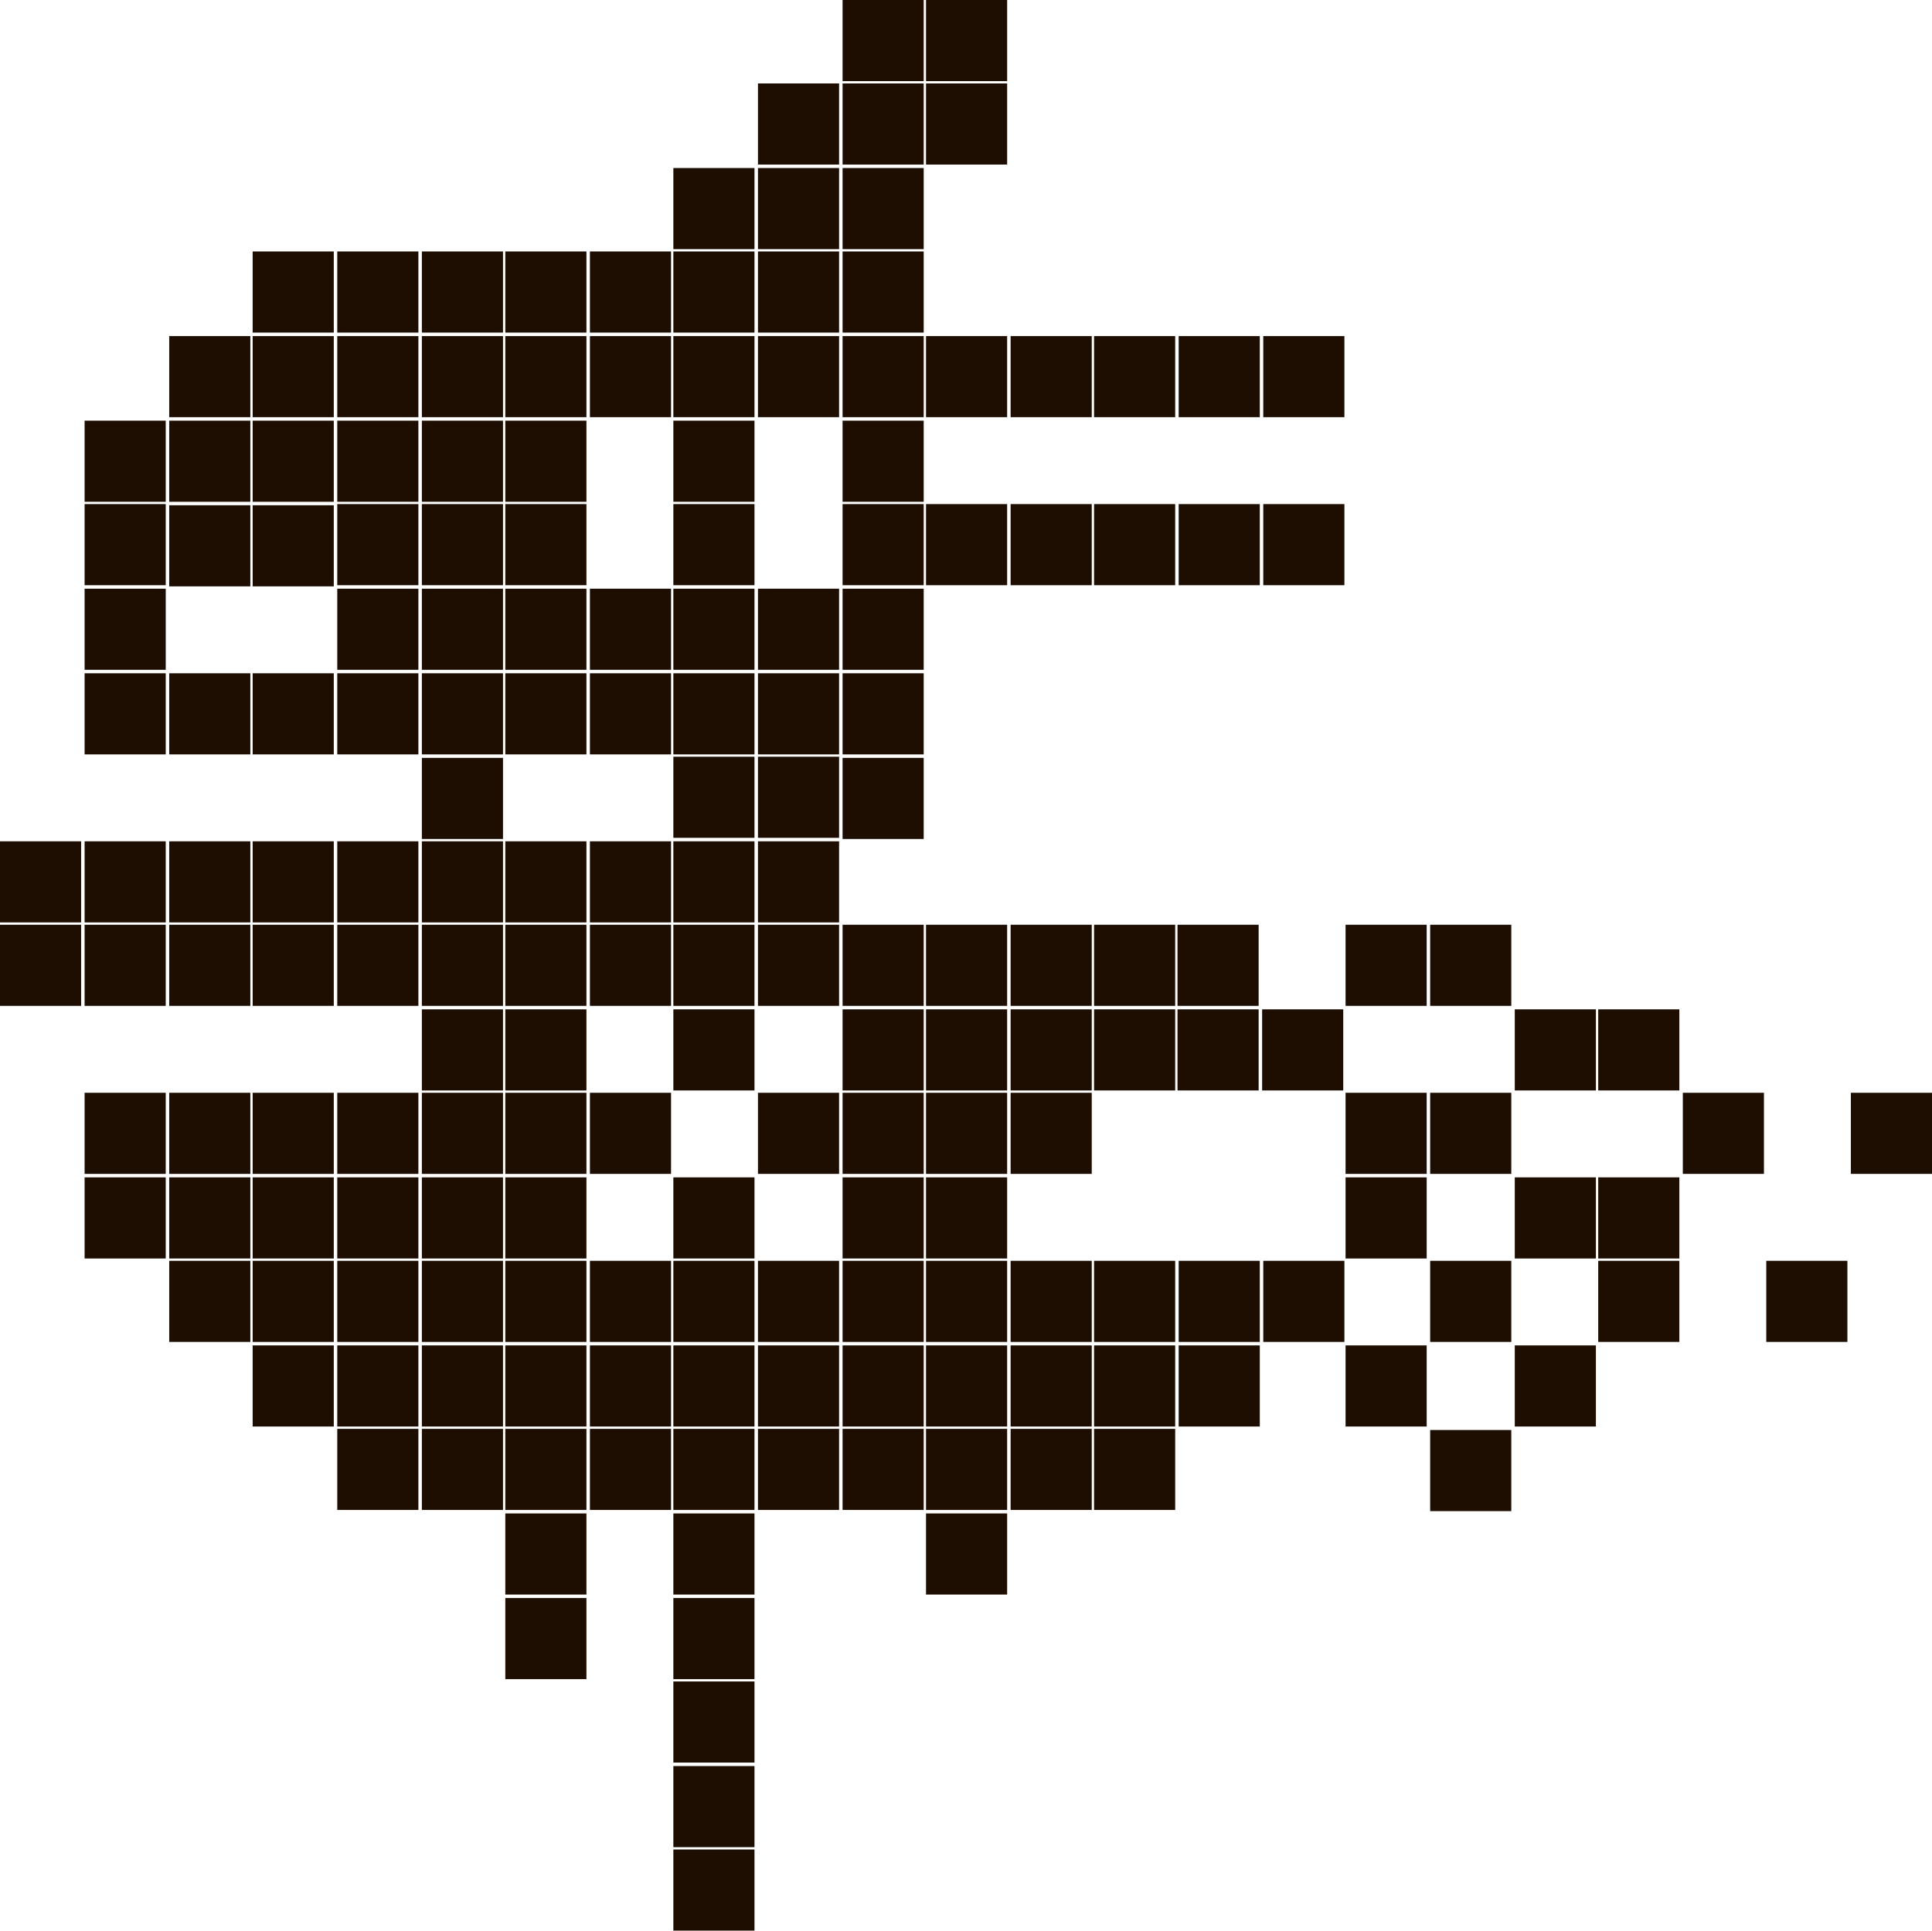
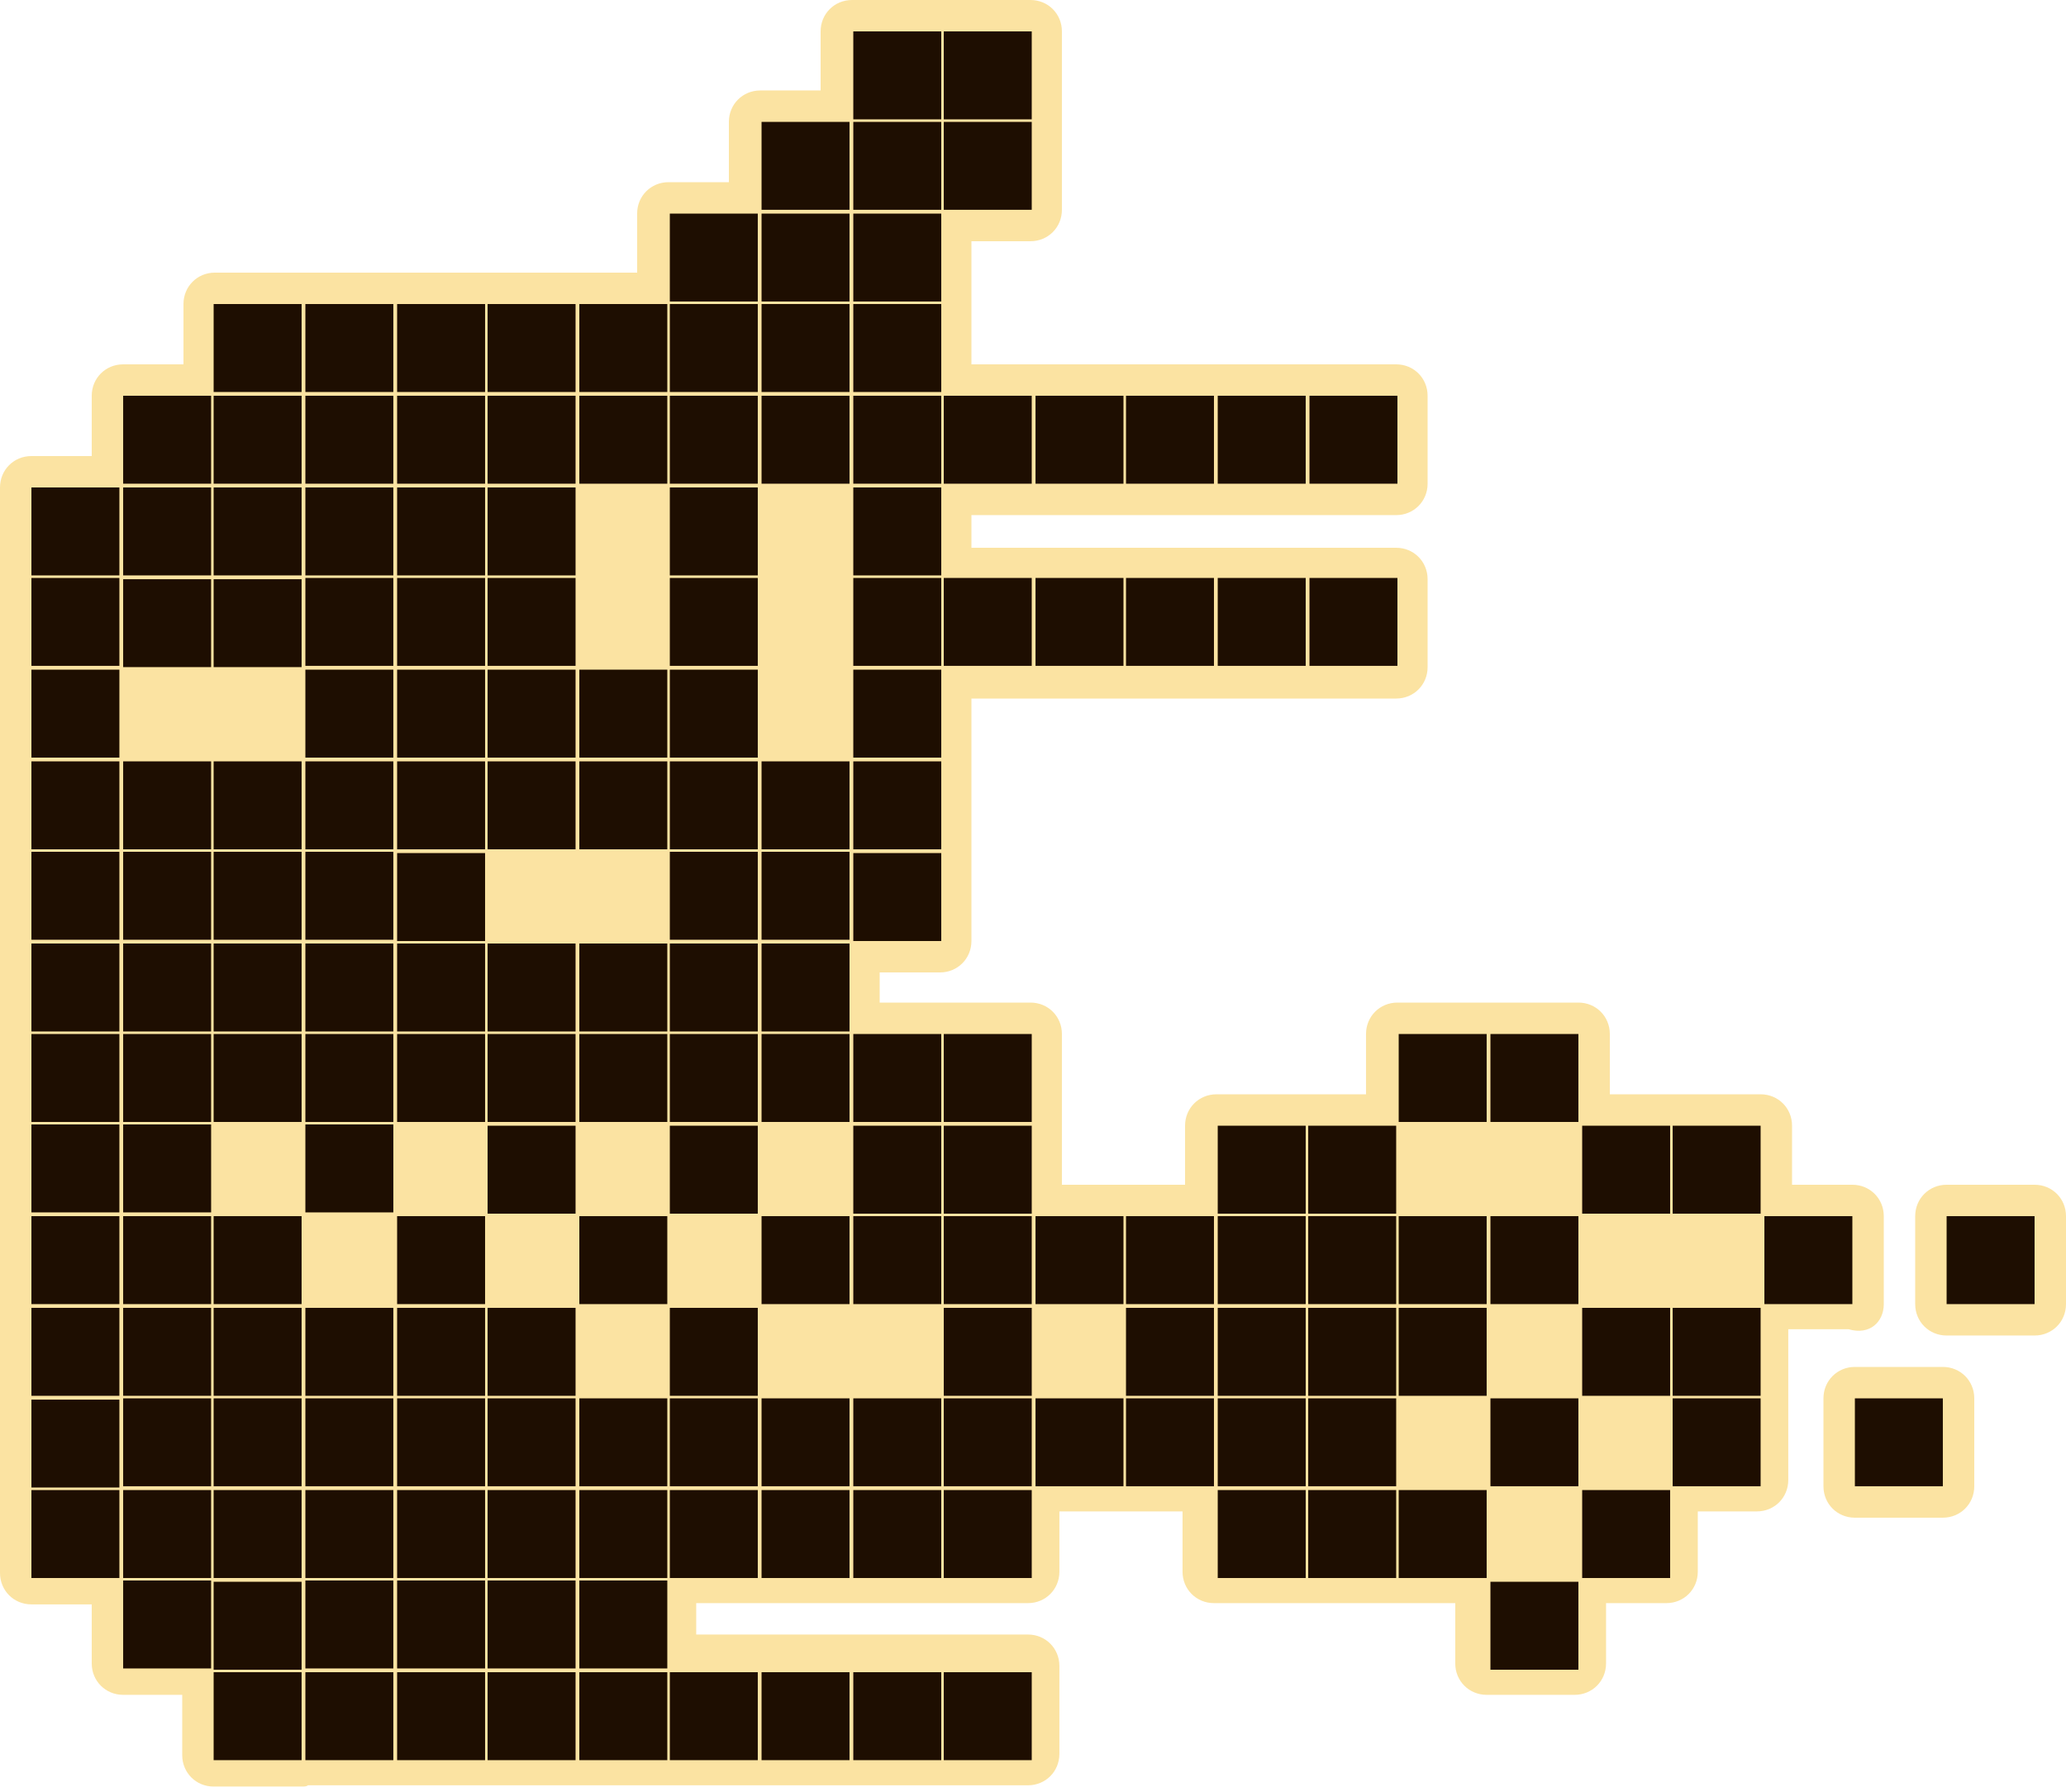
- <svg xmlns="http://www.w3.org/2000/svg" version="1.1" id="Слой_1" x="0px" y="0px" viewBox="0 0 166.7 166.6" style="enable-background:new 0 0 166.7 166.6;" xml:space="preserve">
+ <svg xmlns="http://www.w3.org/2000/svg" version="1.1" x="0px" y="0px" viewBox="0 0 164.4 142.6" style="enable-background:new 0 0 164.4 142.6;" xml:space="preserve">
  <style type="text/css">
- 	.st0{fill:#1E0E01;}
+ 	.st0{fill:#FBE3A2;}
+ 	.st1{fill:#1E0E01;}
</style>
-   <path class="st0" d="M14.6,29h7v7h-7V29z M21.8,21.7h7v7h-7V21.7z M21.8,29h7v7h-7V29z M29.1,21.7h7v7h-7V21.7z M29.1,29h7v7h-7V29z   M36.4,21.7h7v7h-7V21.7z M36.4,29h7v7h-7V29z M43.6,21.7h7v7h-7V21.7z M43.6,29h7v7h-7V29z M50.9,21.7h7v7h-7V21.7z M50.9,29h7v7  h-7V29z M58.1,14.5h7v7h-7V14.5z M58.1,21.7h7v7h-7V21.7z M58.1,29h7v7h-7V29z M7.3,36.3h7v7h-7V36.3z M7.3,43.5h7v7h-7V43.5z   M7.3,50.8h7v7h-7V50.8z M7.3,58.1h7v7h-7V58.1z M7.3,72.6h7v7h-7V72.6z M7.3,79.8h7v7h-7V79.8z M0,72.6h7v7H0V72.6z M0,79.8h7v7H0  V79.8z M14.6,36.3h7v7h-7V36.3z M14.6,58.1h7v7h-7V58.1z M14.6,72.6h7v7h-7V72.6z M14.6,79.8h7v7h-7V79.8z M21.8,36.3h7v7h-7V36.3z   M14.6,43.6h7v7h-7V43.6z M21.8,43.6h7v7h-7V43.6z M21.8,58.1h7v7h-7V58.1z M21.8,72.6h7v7h-7V72.6z M21.8,79.8h7v7h-7V79.8z   M29.1,36.3h7v7h-7V36.3z M29.1,43.5h7v7h-7V43.5z M29.1,50.8h7v7h-7V50.8z M29.1,58.1h7v7h-7V58.1z M29.1,72.6h7v7h-7V72.6z   M29.1,79.8h7v7h-7V79.8z M36.4,36.3h7v7h-7V36.3z M36.4,43.5h7v7h-7V43.5z M36.4,50.8h7v7h-7V50.8z M36.4,58.1h7v7h-7V58.1z   M36.4,72.6h7v7h-7V72.6z M36.4,79.8h7v7h-7V79.8z M43.6,36.3h7v7h-7V36.3z M43.6,43.5h7v7h-7V43.5z M43.6,50.8h7v7h-7V50.8z   M43.6,58.1h7v7h-7V58.1z M36.4,65.4h7v7h-7V65.4z M43.6,72.6h7v7h-7V72.6z M43.6,79.8h7v7h-7V79.8z M36.4,87.1h7v7h-7V87.1z   M43.6,87.1h7v7h-7V87.1z M50.9,50.8h7v7h-7V50.8z M50.9,58.1h7v7h-7V58.1z M50.9,72.6h7v7h-7V72.6z M50.9,79.8h7v7h-7V79.8z   M58.1,36.3h7v7h-7V36.3z M58.1,43.5h7v7h-7V43.5z M58.1,50.8h7v7h-7V50.8z M58.1,58.1h7v7h-7V58.1z M58.1,65.3h7v7h-7V65.3z   M58.1,72.6h7v7h-7V72.6z M58.1,79.8h7v7h-7V79.8z M58.1,87.1h7v7h-7V87.1z M65.4,7.2h7v7h-7V7.2z M65.4,14.5h7v7h-7V14.5z   M65.4,21.7h7v7h-7V21.7z M65.4,29h7v7h-7V29z M72.7,0h7v7h-7V0z M72.7,7.2h7v7h-7V7.2z M72.7,14.5h7v7h-7V14.5z M72.7,21.7h7v7h-7  V21.7z M72.7,29h7v7h-7V29z M79.9,0h7v7h-7V0z M79.9,7.2h7v7h-7V7.2z M79.9,29h7v7h-7V29z M87.2,29h7v7h-7V29z M94.4,29h7v7h-7V29z   M101.7,29h7v7h-7V29z M109,29h7v7h-7V29z M65.4,50.8h7v7h-7V50.8z M65.4,58.1h7v7h-7V58.1z M65.4,65.3h7v7h-7V65.3z M65.4,72.6h7v7  h-7V72.6z M65.4,79.8h7v7h-7V79.8z M72.7,36.3h7v7h-7V36.3z M72.7,43.5h7v7h-7V43.5z M72.7,50.8h7v7h-7V50.8z M72.7,58.1h7v7h-7  V58.1z M72.7,65.4h7v7h-7V65.4z M72.7,79.8h7v7h-7V79.8z M72.7,87.1h7v7h-7V87.1z M79.9,43.5h7v7h-7V43.5z M79.9,79.8h7v7h-7V79.8z   M79.9,87.1h7v7h-7V87.1z M87.2,43.5h7v7h-7V43.5z M87.2,79.8h7v7h-7V79.8z M87.2,87.1h7v7h-7V87.1z M94.4,43.5h7v7h-7V43.5z   M94.4,79.8h7v7h-7V79.8z M101.6,79.8h7v7h-7V79.8z M116.1,79.8h7v7h-7V79.8z M123.4,79.8h7v7h-7V79.8z M101.6,87.1h7v7h-7V87.1z   M108.9,87.1h7v7h-7V87.1z M130.7,87.1h7v7h-7V87.1z M137.9,87.1h7v7h-7V87.1z M116.1,94.3h7v7h-7V94.3z M123.4,94.3h7v7h-7V94.3z   M145.2,94.3h7v7h-7V94.3z M159.7,94.3h7v7h-7V94.3z M116.1,101.6h7v7h-7V101.6z M130.7,101.6h7v7h-7V101.6z M137.9,101.6h7v7h-7  V101.6z M123.4,108.8h7v7h-7V108.8z M137.9,108.8h7v7h-7V108.8z M152.4,108.8h7v7h-7V108.8z M116.1,116.1h7v7h-7V116.1z   M123.4,123.4h7v7h-7V123.4z M130.7,116.1h7v7h-7V116.1z M94.4,87.1h7v7h-7V87.1z M101.7,43.5h7v7h-7V43.5z M109,43.5h7v7h-7V43.5z   M7.3,94.3h7v7h-7V94.3z M14.6,94.3h7v7h-7V94.3z M21.8,94.3h7v7h-7V94.3z M29.1,94.3h7v7h-7V94.3z M36.4,94.3h7v7h-7V94.3z   M43.6,94.3h7v7h-7V94.3z M50.9,94.3h7v7h-7V94.3z M65.4,94.3h7v7h-7V94.3z M72.7,94.3h7v7h-7V94.3z M79.9,94.3h7v7h-7V94.3z   M87.2,94.3h7v7h-7V94.3z M7.3,101.6h7v7h-7V101.6z M14.6,101.6h7v7h-7V101.6z M21.8,101.6h7v7h-7V101.6z M29.1,101.6h7v7h-7V101.6z   M36.4,101.6h7v7h-7V101.6z M43.6,101.6h7v7h-7V101.6z M58.1,101.6h7v7h-7V101.6z M72.7,101.6h7v7h-7V101.6z M79.9,101.6h7v7h-7  V101.6z M14.6,108.8h7v7h-7V108.8z M21.8,108.8h7v7h-7V108.8z M29.1,108.8h7v7h-7V108.8z M36.4,108.8h7v7h-7V108.8z M43.6,108.8h7v7  h-7V108.8z M50.9,108.8h7v7h-7V108.8z M58.1,108.8h7v7h-7V108.8z M65.4,108.8h7v7h-7V108.8z M72.7,108.8h7v7h-7V108.8z M79.9,108.8  h7v7h-7V108.8z M87.2,108.8h7v7h-7V108.8z M94.4,108.8h7v7h-7V108.8z M101.7,108.8h7v7h-7V108.8z M109,108.8h7v7h-7V108.8z   M21.8,116.1h7v7h-7V116.1z M29.1,116.1h7v7h-7V116.1z M36.4,116.1h7v7h-7V116.1z M43.6,116.1h7v7h-7V116.1z M50.9,116.1h7v7h-7  V116.1z M58.1,116.1h7v7h-7V116.1z M65.4,116.1h7v7h-7V116.1z M72.7,116.1h7v7h-7V116.1z M79.9,116.1h7v7h-7V116.1z M87.2,116.1h7v7  h-7V116.1z M94.4,116.1h7v7h-7V116.1z M101.7,116.1h7v7h-7V116.1z M29.1,123.3h7v7h-7V123.3z M36.4,123.3h7v7h-7V123.3z M43.6,123.3  h7v7h-7V123.3z M50.9,123.3h7v7h-7V123.3z M58.1,123.3h7v7h-7V123.3z M65.4,123.3h7v7h-7V123.3z M72.7,123.3h7v7h-7V123.3z   M79.9,123.3h7v7h-7V123.3z M87.2,123.3h7v7h-7V123.3z M94.4,123.3h7v7h-7V123.3z M43.6,130.6h7v7h-7V130.6z M58.1,130.6h7v7h-7  V130.6z M79.9,130.6h7v7h-7V130.6z M43.6,137.9h7v7h-7V137.9z M58.1,137.9h7v7h-7V137.9z M58.1,145.1h7v7h-7V145.1z M58.1,152.4h7v7  h-7V152.4z M58.1,159.6h7v7h-7V159.6z" />
+   <g id="Слой_2">
+     <g>
+       <path class="st0" d="M149.9,103.8v-7c0-1.4-1.1-2.5-2.5-2.5h-4.8v-4.7c0-1.4-1.1-2.5-2.5-2.5h-7c-0.1,0-0.1,0-0.2,0h-4.8v-4.8    c0-1.4-1.1-2.5-2.5-2.5h-7c-0.1,0-0.1,0-0.2,0c0,0-0.1,0-0.2,0h-7c-1.4,0-2.5,1.1-2.5,2.5v4.8h-4.7c0,0-0.1,0-0.1,0    c0,0-0.1,0-0.1,0h-7c-1.4,0-2.5,1.1-2.5,2.5v4.7h-4.8c0,0-0.1,0-0.1,0c0,0-0.1,0-0.1,0h-4.8v-4.7c0-0.1,0-0.1,0-0.2    c0,0,0-0.1,0-0.1v-7c0-1.4-1.1-2.5-2.5-2.5h-7c0,0-0.1,0-0.1,0c0,0-0.1,0-0.1,0h-4.8v-2.4h4.8c1.4,0,2.5-1.1,2.5-2.5v-7    c0-0.1,0-0.1,0-0.1c0,0,0-0.1,0-0.1v-7c0-0.1,0-0.1,0-0.2c0,0,0-0.1,0-0.1v-4.8h4.7c0.1,0,0.1,0,0.1,0c0,0,0.1,0,0.2,0h7    c0,0,0.1,0,0.1,0c0,0,0.1,0,0.1,0h7c0.1,0,0.1,0,0.1,0c0,0,0.1,0,0.2,0h7c0.1,0,0.1,0,0.1,0c0,0,0.1,0,0.2,0h7    c1.4,0,2.5-1.1,2.5-2.5v-7c0-1.4-1.1-2.5-2.5-2.5h-7c-0.1,0-0.1,0-0.2,0c0,0-0.1,0-0.1,0h-7c-0.1,0-0.1,0-0.2,0c0,0-0.1,0-0.1,0    h-7c0,0-0.1,0-0.1,0c0,0-0.1,0-0.1,0h-7c-0.1,0-0.1,0-0.2,0c0,0-0.1,0-0.1,0h-4.7V41h4.7c0.1,0,0.1,0,0.1,0c0,0,0.1,0,0.2,0h7    c0,0,0.1,0,0.1,0c0,0,0.1,0,0.1,0h7c0.1,0,0.1,0,0.1,0c0,0,0.1,0,0.2,0h7c0.1,0,0.1,0,0.1,0c0,0,0.1,0,0.2,0h7    c1.4,0,2.5-1.1,2.5-2.5v-7c0-1.4-1.1-2.5-2.5-2.5h-7c-0.1,0-0.1,0-0.2,0c0,0-0.1,0-0.1,0h-7c-0.1,0-0.1,0-0.2,0c0,0-0.1,0-0.1,0    h-7c0,0-0.1,0-0.1,0c0,0-0.1,0-0.1,0h-7c-0.1,0-0.1,0-0.2,0c0,0-0.1,0-0.1,0h-4.7v-4.8c0,0,0-0.1,0-0.1c0,0,0-0.1,0-0.1v-4.8h4.7    c1.4,0,2.5-1.1,2.5-2.5v-7c0,0,0-0.1,0-0.1c0,0,0-0.1,0-0.1v-7c0-1.4-1.1-2.5-2.5-2.5h-7c0,0-0.1,0-0.1,0c0,0-0.1,0-0.1,0h-7    c-1.4,0-2.5,1.1-2.5,2.5v4.7h-4.8c-1.4,0-2.5,1.1-2.5,2.5v4.8h-4.8c-1.4,0-2.5,1.1-2.5,2.5v4.7h-4.7c-0.1,0-0.1,0-0.1,0    c0,0-0.1,0-0.1,0h-7c0,0-0.1,0-0.1,0c0,0-0.1,0-0.1,0h-7c-0.1,0-0.1,0-0.1,0c0,0-0.1,0-0.1,0h-7c-0.1,0-0.1,0-0.1,0    c0,0-0.1,0-0.2,0h-7c-1.4,0-2.5,1.1-2.5,2.5V29H9.8c-1.4,0-2.5,1.1-2.5,2.5v4.8H2.5c-1.4,0-2.5,1.1-2.5,2.5v7c0,0,0,0.1,0,0.1    c0,0,0,0.1,0,0.1v7c0,0.1,0,0.1,0,0.1c0,0,0,0.1,0,0.1v7c0,0.1,0,0.1,0,0.1c0,0,0,0.1,0,0.2v7c0,0,0,0.1,0,0.1c0,0,0,0.1,0,0.1v7    c0,0,0,0.1,0,0.1c0,0,0,0.1,0,0.1v7c0,0,0,0.1,0,0.1c0,0,0,0.1,0,0.1v7c0,0,0,0.1,0,0.1c0,0,0,0.1,0,0.1v7c0,0,0,0.1,0,0.1    c0,0,0,0.1,0,0.1v7c0,0.1,0,0.1,0,0.1c0,0,0,0.1,0,0.2v7c0,0,0,0.1,0,0.1c0,0,0,0.1,0,0.1v7c0,0,0,0.1,0,0.1c0,0,0,0.1,0,0.1v7    c0,1.4,1.1,2.5,2.5,2.5h4.8v4.7c0,1.4,1.1,2.5,2.5,2.5h4.7v4.8c0,1.4,1.1,2.5,2.5,2.5h7c0.2,0,0.4,0,0.5-0.1h6.8    c0.1,0,0.1,0,0.1,0c0,0,0.1,0,0.1,0h7c0.1,0,0.1,0,0.2,0h7c0.1,0,0.1,0,0.1,0c0,0,0.1,0,0.1,0h7c0.1,0,0.1,0,0.2,0h7    c0.1,0,0.1,0,0.1,0c0,0,0.1,0,0.1,0h7c0.1,0,0.1,0,0.1,0c0,0,0.1,0,0.2,0h7c0.1,0,0.1,0,0.2,0h7c1.4,0,2.5-1.1,2.5-2.5v-7    c0-1.4-1.1-2.5-2.5-2.5h-7c-0.1,0-0.1,0-0.2,0h-7c-0.1,0-0.1,0-0.2,0c0,0-0.1,0-0.1,0h-7c-0.1,0-0.1,0-0.1,0c0,0-0.1,0-0.1,0h-4.7    v-2.5h4.7c0.1,0,0.1,0,0.1,0c0,0,0.1,0,0.1,0h7c0.1,0,0.1,0,0.1,0c0,0,0.1,0,0.2,0h7c0.1,0,0.1,0,0.2,0h7c1.4,0,2.5-1.1,2.5-2.5    v-4.8h4.8c0,0,0.1,0,0.1,0c0,0,0.1,0,0.1,0h4.8v4.8c0,1.4,1.1,2.5,2.5,2.5h7c0,0,0.1,0,0.1,0c0,0,0.1,0,0.1,0h7c0.1,0,0.1,0,0.2,0    h4.8v4.8c0,1.4,1.1,2.5,2.5,2.5h7c1.4,0,2.5-1.1,2.5-2.5v-4.8h4.8c1.4,0,2.5-1.1,2.5-2.5v-4.8h4.7c1.4,0,2.5-1.1,2.5-2.5v-7    c0,0,0-0.1,0-0.1c0,0,0-0.1,0-0.1v-4.8h4.8C148.8,106.3,149.9,105.2,149.9,103.8z" />
+       <path class="st0" d="M154.6,108.8h-7c-1.4,0-2.5,1.1-2.5,2.5v7c0,1.4,1.1,2.5,2.5,2.5h7c1.4,0,2.5-1.1,2.5-2.5v-7    C157.1,109.9,156,108.8,154.6,108.8z" />
+       <path class="st0" d="M161.9,94.3h-7c-1.4,0-2.5,1.1-2.5,2.5v7c0,1.4,1.1,2.5,2.5,2.5h7c1.4,0,2.5-1.1,2.5-2.5v-7    C164.4,95.4,163.3,94.3,161.9,94.3z" />
+     </g>
+   </g>
+   <g id="Слой_1">
+     <path class="st1" d="M9.8,31.5h7v7h-7V31.5z M17,24.2h7v7h-7V24.2z M17,31.5h7v7h-7V31.5z M24.3,24.2h7v7h-7   C24.3,31.2,24.3,24.2,24.3,24.2z M24.3,31.5h7v7h-7C24.3,38.5,24.3,31.5,24.3,31.5z M31.6,24.2h7v7h-7V24.2z M31.6,31.5h7v7h-7   V31.5z M38.8,24.2h7v7h-7V24.2z M38.8,31.5h7v7h-7V31.5z M46.1,24.2h7v7h-7V24.2z M46.1,31.5h7v7h-7V31.5z M53.3,17h7v7h-7V17z    M53.3,24.2h7v7h-7V24.2z M53.3,31.5h7v7h-7V31.5z M2.5,38.8h7v7h-7C2.5,45.8,2.5,38.8,2.5,38.8z M2.5,46h7v7h-7   C2.5,53,2.5,46,2.5,46z M2.5,53.3h7v7h-7C2.5,60.3,2.5,53.3,2.5,53.3z M2.5,60.6h7v7h-7C2.5,67.6,2.5,60.6,2.5,60.6z M2.5,75.1h7v7   h-7C2.5,82.1,2.5,75.1,2.5,75.1z M2.5,82.3h7v7h-7C2.5,89.3,2.5,82.3,2.5,82.3z M9.8,38.8h7v7h-7V38.8z M9.8,60.6h7v7h-7V60.6z    M9.8,75.1h7v7h-7V75.1z M9.8,82.3h7v7h-7V82.3z M17,38.8h7v7h-7V38.8z M9.8,46.1h7v7h-7V46.1z M17,46.1h7v7h-7V46.1z M17,60.6h7v7   h-7V60.6z M17,75.1h7v7h-7V75.1z M17,82.3h7v7h-7V82.3z M24.3,38.8h7v7h-7C24.3,45.8,24.3,38.8,24.3,38.8z M24.3,46h7v7h-7   C24.3,53,24.3,46,24.3,46z M24.3,53.3h7v7h-7C24.3,60.3,24.3,53.3,24.3,53.3z M24.3,60.6h7v7h-7C24.3,67.6,24.3,60.6,24.3,60.6z    M24.3,75.1h7v7h-7C24.3,82.1,24.3,75.1,24.3,75.1z M2.5,67.8h7v7h-7C2.5,74.8,2.5,67.8,2.5,67.8z M9.8,67.8h7v7h-7V67.8z M17,67.8   h7v7h-7V67.8z M24.3,67.8h7v7h-7C24.3,74.8,24.3,67.8,24.3,67.8z M24.3,82.3h7v7h-7C24.3,89.3,24.3,82.3,24.3,82.3z M31.6,38.8h7v7   h-7V38.8z M31.6,46h7v7h-7V46z M31.6,53.3h7v7h-7V53.3z M31.6,60.6h7v7h-7V60.6z M31.6,75.1h7v7h-7V75.1z M31.6,82.3h7v7h-7V82.3z    M38.8,38.8h7v7h-7V38.8z M38.8,46h7v7h-7V46z M38.8,53.3h7v7h-7V53.3z M38.8,60.6h7v7h-7V60.6z M31.6,67.9h7v7h-7V67.9z    M38.8,75.1h7v7h-7V75.1z M38.8,82.3h7v7h-7V82.3z M38.8,89.6h7v7h-7V89.6z M46.1,53.3h7v7h-7V53.3z M46.1,60.6h7v7h-7V60.6z    M46.1,75.1h7v7h-7V75.1z M46.1,82.3h7v7h-7V82.3z M53.3,38.8h7v7h-7V38.8z M53.3,46h7v7h-7V46z M53.3,53.3h7v7h-7V53.3z    M53.3,60.6h7v7h-7V60.6z M53.3,67.8h7v7h-7V67.8z M53.3,75.1h7v7h-7V75.1z M53.3,82.3h7v7h-7V82.3z M53.3,89.6h7v7h-7V89.6z    M60.6,9.7h7v7h-7V9.7z M60.6,17h7v7h-7V17z M60.6,24.2h7v7h-7V24.2z M60.6,31.5h7v7h-7V31.5z M67.9,2.5h7v7h-7V2.5z M67.9,9.7h7v7   h-7V9.7z M67.9,17h7v7h-7V17z M67.9,24.2h7v7h-7V24.2z M67.9,31.5h7v7h-7V31.5z M75.1,2.5h7v7h-7V2.5z M75.1,9.7h7v7h-7V9.7z    M75.1,31.5h7v7h-7V31.5z M82.4,31.5h7v7h-7V31.5z M89.6,31.5h7v7h-7V31.5z M96.9,31.5h7v7h-7V31.5z M104.2,31.5h7v7h-7V31.5z    M60.6,60.6h7v7h-7V60.6z M60.6,67.8h7v7h-7V67.8z M60.6,75.1h7v7h-7V75.1z M60.6,82.3h7v7h-7V82.3z M67.9,38.8h7v7h-7V38.8z    M67.9,46h7v7h-7V46z M67.9,53.3h7v7h-7V53.3z M67.9,60.6h7v7h-7V60.6z M67.9,67.9h7v7h-7V67.9z M67.9,82.3h7v7h-7V82.3z    M67.9,89.6h7v7h-7V89.6z M75.1,46h7v7h-7V46z M75.1,82.3h7v7h-7V82.3z M75.1,89.6h7v7h-7V89.6z M82.4,46h7v7h-7V46z M89.6,46h7v7   h-7V46z M111.3,82.3h7v7h-7V82.3z M118.6,82.3h7v7h-7C118.6,89.3,118.6,82.3,118.6,82.3z M125.9,89.6h7v7h-7V89.6z M133.1,89.6h7v7   h-7V89.6z M111.3,96.8h7v7h-7V96.8z M118.6,96.8h7v7h-7C118.6,103.8,118.6,96.8,118.6,96.8z M140.4,96.8h7v7h-7V96.8z M154.9,96.8   h7v7h-7V96.8z M111.3,104.1h7v7h-7V104.1z M125.9,104.1h7v7h-7V104.1z M133.1,104.1h7v7h-7V104.1z M118.6,111.3h7v7h-7   C118.6,118.3,118.6,111.3,118.6,111.3z M133.1,111.3h7v7h-7V111.3z M147.6,111.3h7v7h-7V111.3z M111.3,118.6h7v7h-7V118.6z    M118.6,125.9h7v7h-7C118.6,132.9,118.6,125.9,118.6,125.9z M125.9,118.6h7v7h-7V118.6z M96.9,46h7v7h-7V46z M104.2,46h7v7h-7V46z    M2.5,96.8h7v7h-7C2.5,103.8,2.5,96.8,2.5,96.8z M9.8,96.8h7v7h-7V96.8z M17,96.8h7v7h-7V96.8z M2.5,89.5h7v7h-7   C2.5,96.5,2.5,89.5,2.5,89.5z M9.8,89.5h7v7h-7V89.5z M24.3,89.5h7v7h-7C24.3,96.5,24.3,89.5,24.3,89.5z M31.6,96.8h7v7h-7V96.8z    M46.1,96.8h7v7h-7V96.8z M60.6,96.8h7v7h-7V96.8z M67.9,96.8h7v7h-7V96.8z M75.1,96.8h7v7h-7V96.8z M2.5,104.1h7v7h-7   C2.5,111.1,2.5,104.1,2.5,104.1z M2.5,111.4h7v7h-7C2.5,118.4,2.5,111.4,2.5,111.4z M2.5,118.6h7v7h-7   C2.5,125.6,2.5,118.6,2.5,118.6z M9.8,104.1h7v7h-7V104.1z M17,104.1h7v7h-7V104.1z M24.3,104.1h7v7h-7   C24.3,111.1,24.3,104.1,24.3,104.1z M31.6,104.1h7v7h-7V104.1z M38.8,104.1h7v7h-7V104.1z M53.3,104.1h7v7h-7V104.1z M75.1,104.1h7   v7h-7V104.1z M9.8,111.3h7v7h-7V111.3z M9.8,118.6h7v7h-7V118.6z M9.8,125.8h7v7h-7V125.8z M17,111.3h7v7h-7V111.3z M24.3,111.3h7   v7h-7C24.3,118.3,24.3,111.3,24.3,111.3z M31.6,111.3h7v7h-7V111.3z M38.8,111.3h7v7h-7V111.3z M46.1,111.3h7v7h-7V111.3z    M53.3,111.3h7v7h-7V111.3z M60.6,111.3h7v7h-7V111.3z M67.9,111.3h7v7h-7V111.3z M75.1,111.3h7v7h-7V111.3z M17,118.6h7v7h-7   V118.6z M17,125.9h7v7h-7V125.9z M17,133.1h7v7h-7V133.1z M24.3,118.6h7v7h-7C24.3,125.6,24.3,118.6,24.3,118.6z M31.6,118.6h7v7   h-7V118.6z M38.8,118.6h7v7h-7V118.6z M46.1,118.6h7v7h-7V118.6z M53.3,118.6h7v7h-7V118.6z M60.6,118.6h7v7h-7V118.6z M67.9,118.6   h7v7h-7V118.6z M75.1,118.6h7v7h-7V118.6z M24.3,125.8h7v7h-7C24.3,132.8,24.3,125.8,24.3,125.8z M24.3,133.1h7v7h-7   C24.3,140.1,24.3,133.1,24.3,133.1z M31.6,125.8h7v7h-7V125.8z M38.8,125.8h7v7h-7V125.8z M31.6,133.1h7v7h-7V133.1z M38.8,133.1h7   v7h-7V133.1z M46.1,125.8h7v7h-7V125.8z M46.1,133.1h7v7h-7V133.1z M53.3,133.1h7v7h-7V133.1z M60.6,133.1h7v7h-7V133.1z    M67.9,133.1h7v7h-7V133.1z M75.1,133.1h7v7h-7V133.1z M82.4,96.8h7v7h-7V96.8z M82.4,111.3h7v7h-7V111.3z M89.6,96.8h7v7h-7V96.8z    M89.6,104.1h7v7h-7V104.1z M89.6,111.3h7v7h-7V111.3z M96.9,89.6h7v7h-7V89.6z M96.9,96.8h7v7h-7V96.8z M96.9,104.1h7v7h-7V104.1z    M96.9,111.3h7v7h-7V111.3z M96.9,118.6h7v7h-7V118.6z M104.1,89.6h7v7h-7V89.6z M104.1,96.8h7v7h-7V96.8z M104.1,104.1h7v7h-7   V104.1z M104.1,111.3h7v7h-7V111.3z M104.1,118.6h7v7h-7V118.6z" />
+   </g>
</svg>
